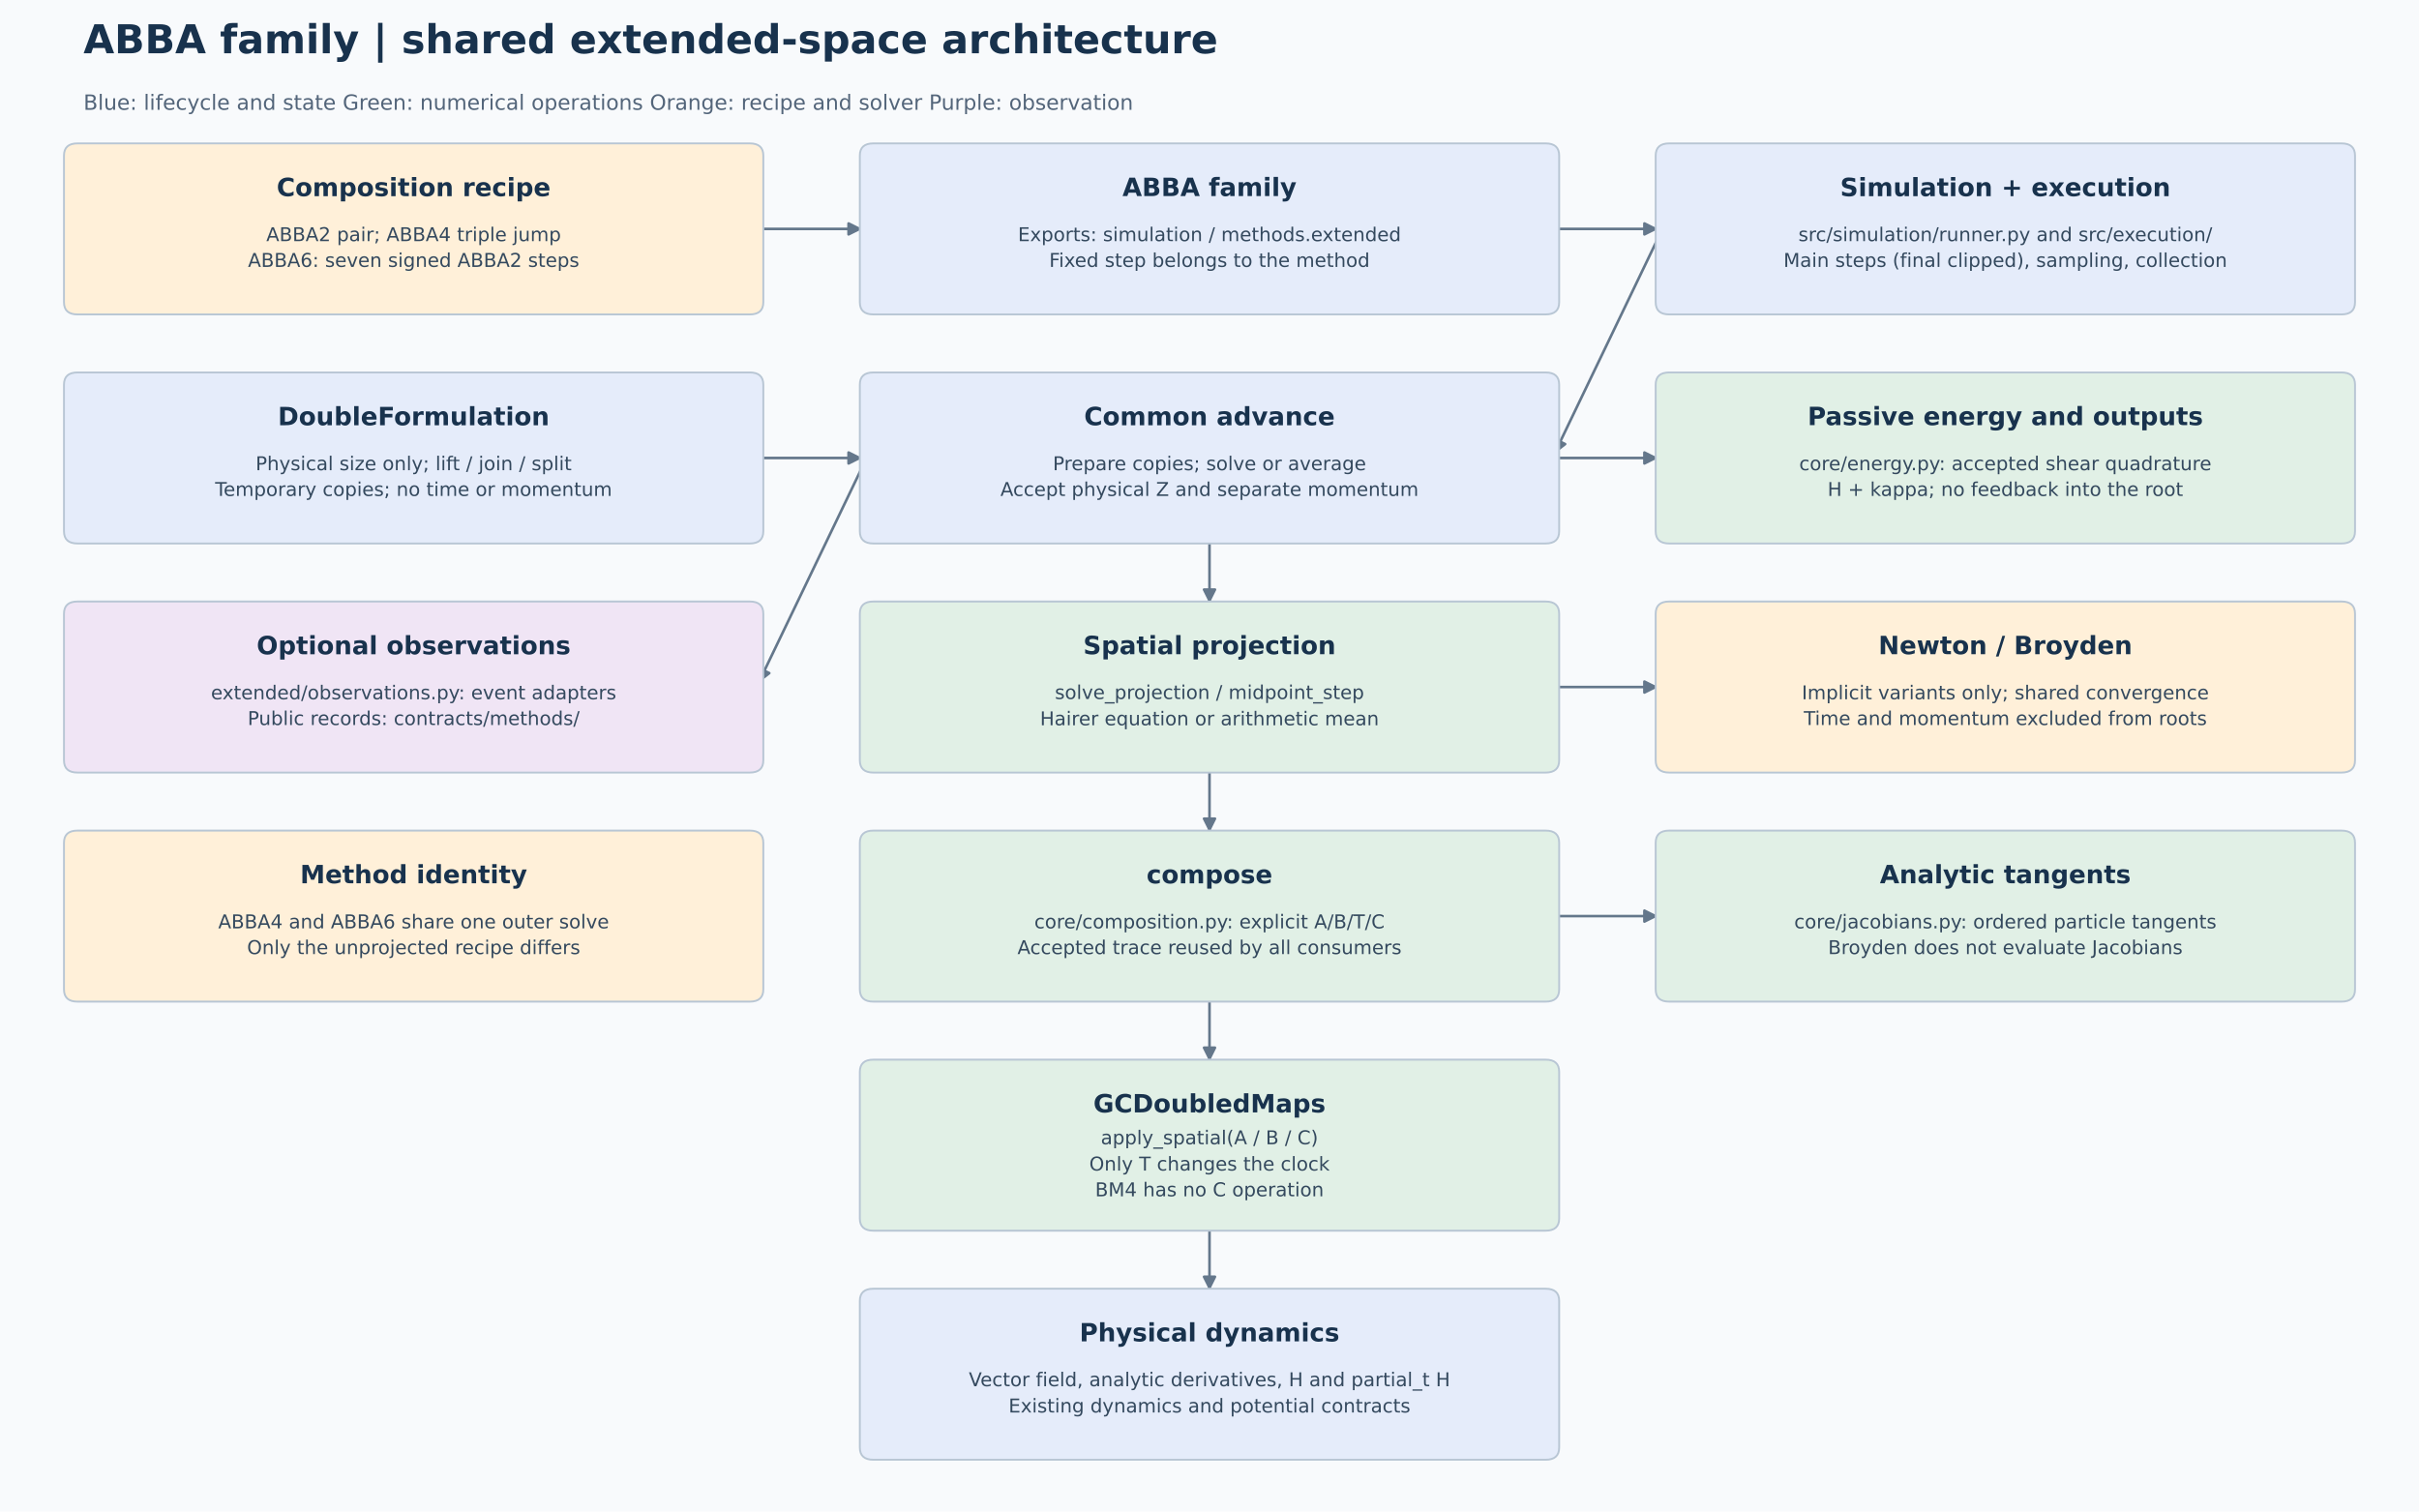
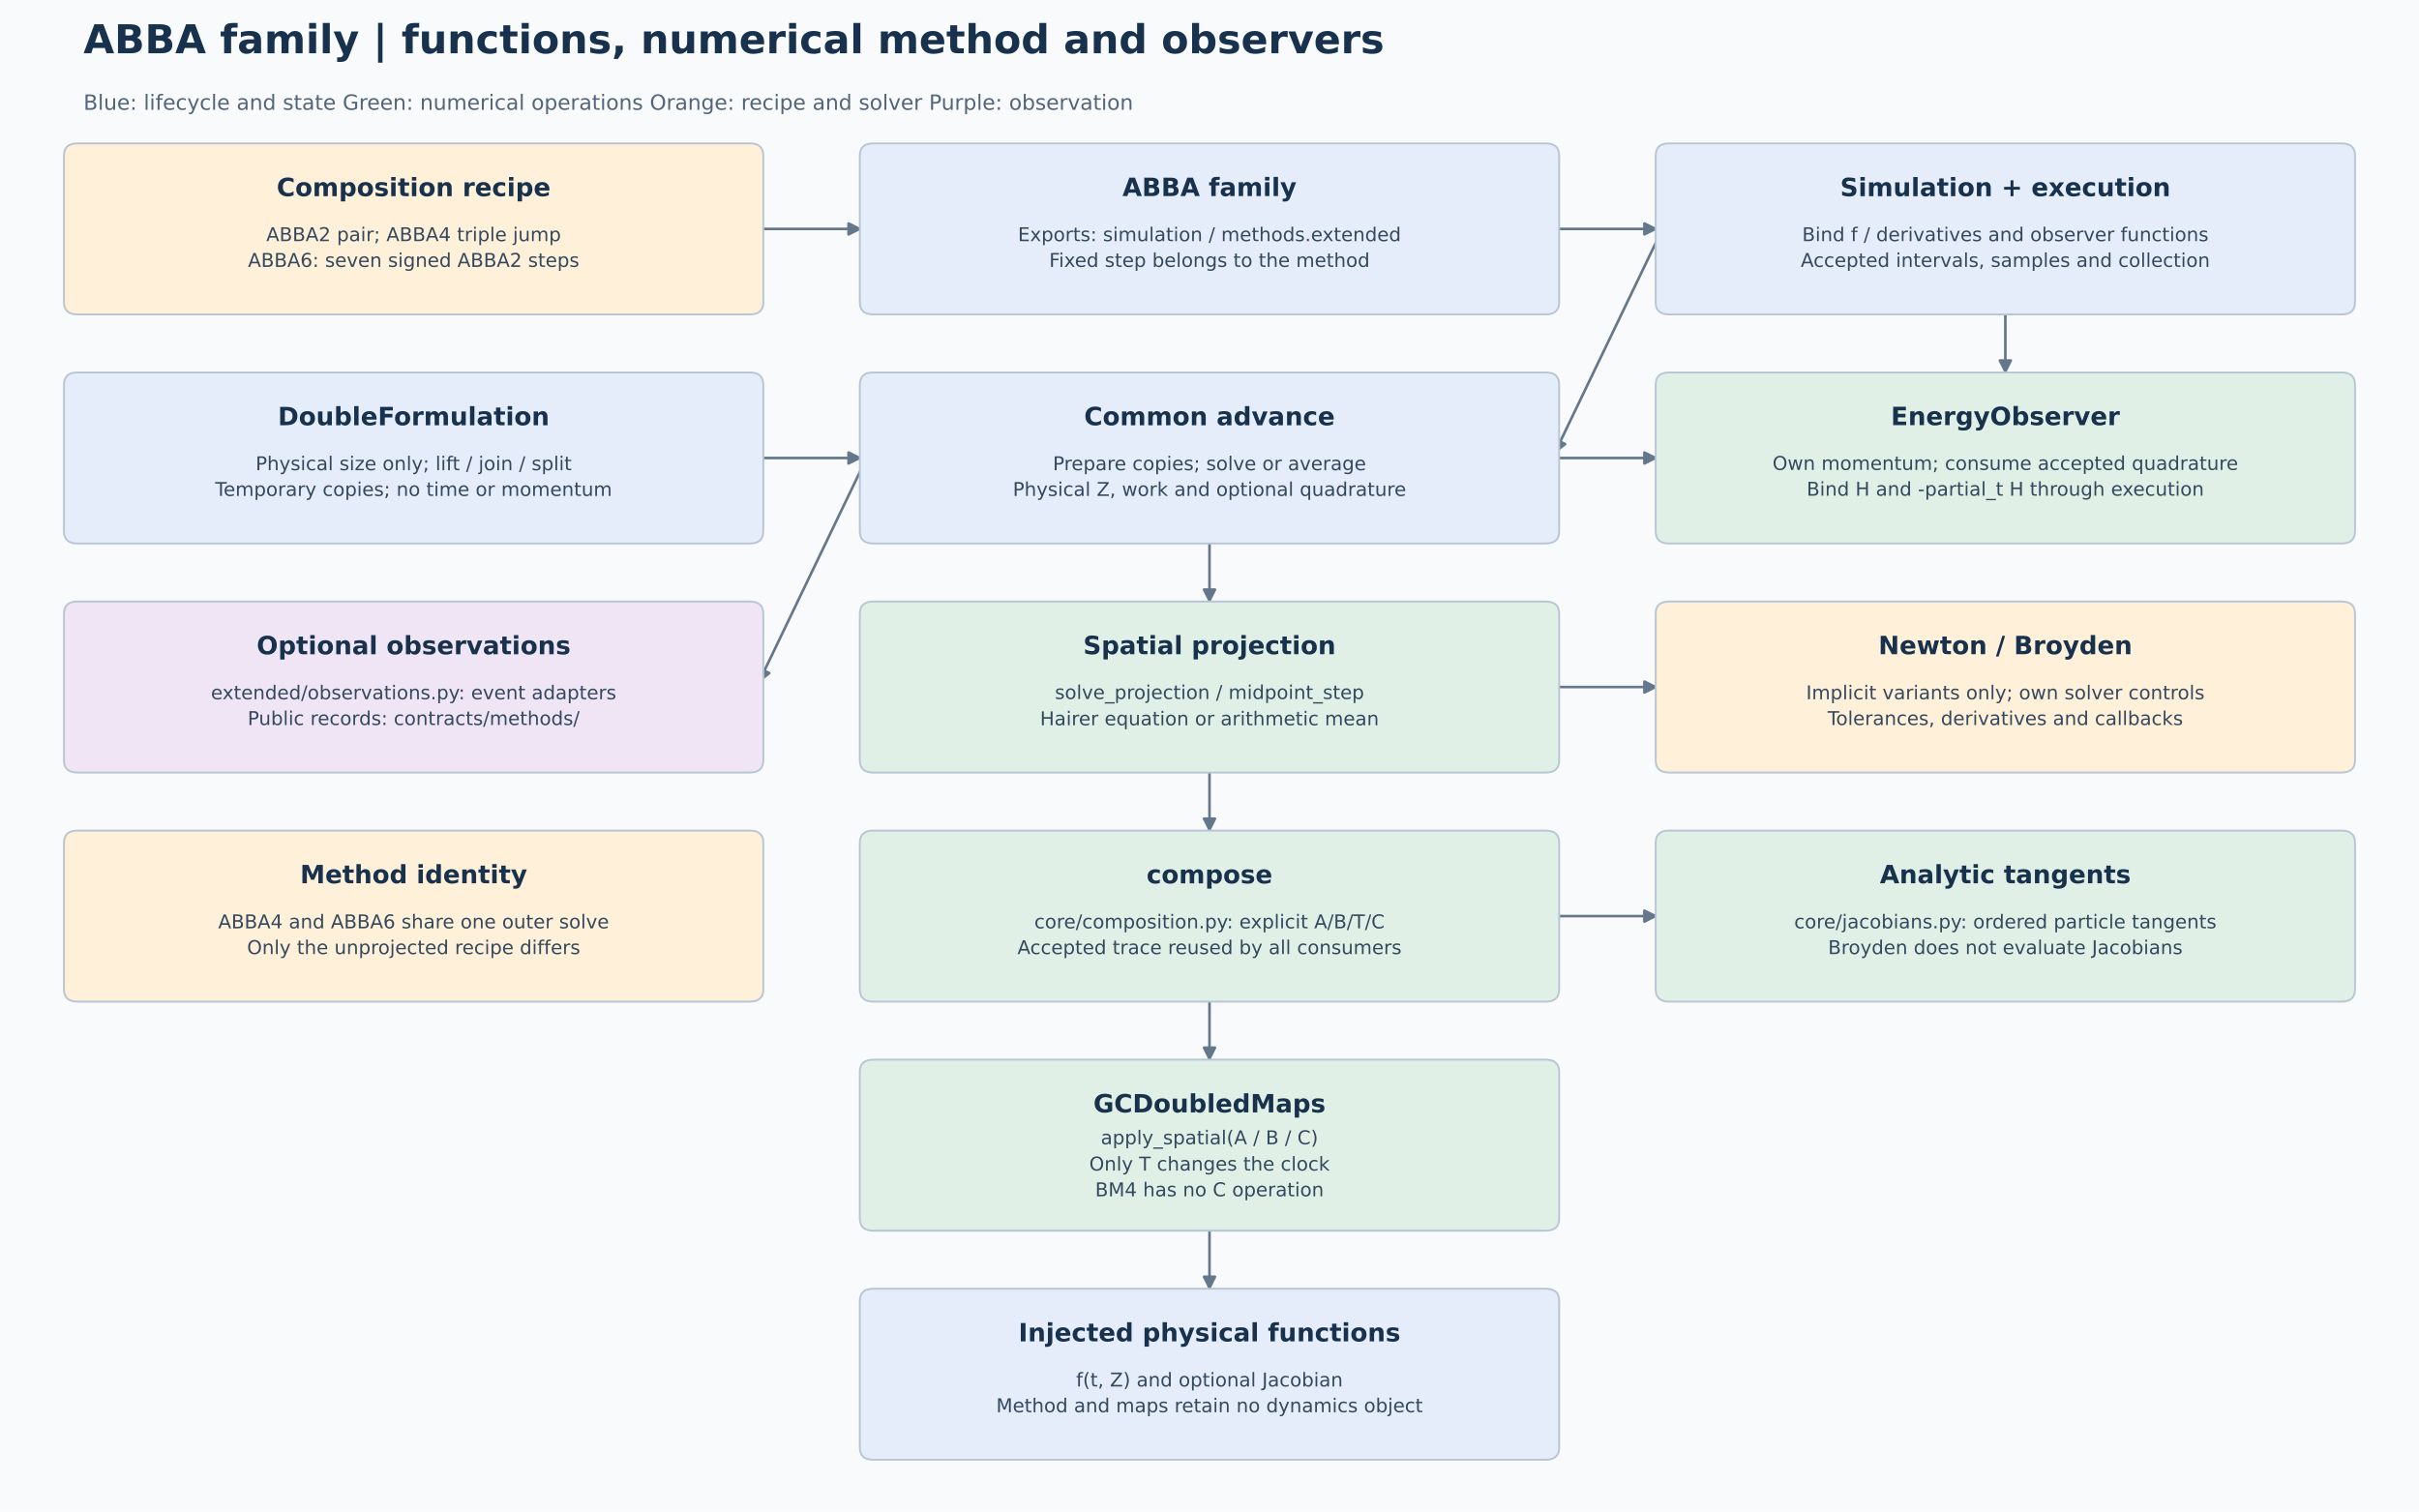
<svg xmlns="http://www.w3.org/2000/svg" width="1152pt" height="720pt" viewBox="0 0 1152 720" version="1.1">
  <defs>
    <style type="text/css">*{stroke-linejoin: round; stroke-linecap: butt}</style>
  </defs>
  <g id="figure_1">
    <g id="patch_1">
      <path d="M 0 720 L 1152 720 L 1152 0 L 0 0 z " style="fill: #f8fafc" />
    </g>
    <g id="axes_1">
      <g id="patch_2">
        <path d="M 362.288 109.039 Q 386.497 109.039 409.309 109.039 " clip-path="url(#pb098db616b)" style="fill: none; stroke: #64778b; stroke-width: 1.25; stroke-linecap: round" />
        <path d="M 404.109 106.439 L 409.309 109.039 L 404.109 111.639 z " clip-path="url(#pb098db616b)" style="fill: #64778b; stroke: #64778b; stroke-width: 1.25; stroke-linecap: round" />
      </g>
      <g id="patch_3">
        <path d="M 741.296 109.039 Q 765.505 109.039 788.317 109.039 " clip-path="url(#pb098db616b)" style="fill: none; stroke: #64778b; stroke-width: 1.25; stroke-linecap: round" />
        <path d="M 783.117 106.439 L 788.317 109.039 L 783.117 111.639 z " clip-path="url(#pb098db616b)" style="fill: #64778b; stroke: #64778b; stroke-width: 1.25; stroke-linecap: round" />
      </g>
      <g id="patch_4">
        <path d="M 790.847 110.841 Q 765.505 163.594 740.768 215.088 " clip-path="url(#pb098db616b)" style="fill: none; stroke: #64778b; stroke-width: 1.25; stroke-linecap: round" />
        <path d="M 745.363 211.527 L 740.768 215.088 L 740.676 209.275 z " clip-path="url(#pb098db616b)" style="fill: #64778b; stroke: #64778b; stroke-width: 1.25; stroke-linecap: round" />
      </g>
      <g id="patch_5">
        <path d="M 362.288 218.153 Q 386.497 218.153 409.309 218.153 " clip-path="url(#pb098db616b)" style="fill: none; stroke: #64778b; stroke-width: 1.25; stroke-linecap: round" />
        <path d="M 404.109 215.553 L 409.309 218.153 L 404.109 220.753 z " clip-path="url(#pb098db616b)" style="fill: #64778b; stroke: #64778b; stroke-width: 1.25; stroke-linecap: round" />
      </g>
      <g id="patch_6">
        <path d="M 576 257.976 Q 576 272.707 576 286.041 " clip-path="url(#pb098db616b)" style="fill: none; stroke: #64778b; stroke-width: 1.25; stroke-linecap: round" />
        <path d="M 578.6 280.841 L 576 286.041 L 573.4 280.841 z " clip-path="url(#pb098db616b)" style="fill: #64778b; stroke: #64778b; stroke-width: 1.25; stroke-linecap: round" />
      </g>
      <g id="patch_7">
+         <path d="M 955.008 148.863 Q 955.008 163.594 955.008 176.928 " clip-path="url(#pb098db616b)" style="fill: none; stroke: #64778b; stroke-width: 1.25; stroke-linecap: round" />
+         <path d="M 957.608 171.728 L 955.008 176.928 L 952.408 171.728 z " clip-path="url(#pb098db616b)" style="fill: #64778b; stroke: #64778b; stroke-width: 1.25; stroke-linecap: round" />
+       </g>
+       <g id="patch_8">
        <path d="M 741.296 218.153 Q 765.505 218.153 788.317 218.153 " clip-path="url(#pb098db616b)" style="fill: none; stroke: #64778b; stroke-width: 1.25; stroke-linecap: round" />
        <path d="M 783.117 215.553 L 788.317 218.153 L 783.117 220.753 z " clip-path="url(#pb098db616b)" style="fill: #64778b; stroke: #64778b; stroke-width: 1.25; stroke-linecap: round" />
      </g>
-       <g id="patch_8">
+       <g id="patch_9">
        <path d="M 411.839 219.954 Q 386.497 272.708 361.76 324.202 " clip-path="url(#pb098db616b)" style="fill: none; stroke: #64778b; stroke-width: 1.25; stroke-linecap: round" />
        <path d="M 366.355 320.64 L 361.76 324.202 L 361.668 318.389 z " clip-path="url(#pb098db616b)" style="fill: #64778b; stroke: #64778b; stroke-width: 1.25; stroke-linecap: round" />
      </g>
-       <g id="patch_9">
+       <g id="patch_10">
        <path d="M 576 367.089 Q 576 381.821 576 395.155 " clip-path="url(#pb098db616b)" style="fill: none; stroke: #64778b; stroke-width: 1.25; stroke-linecap: round" />
        <path d="M 578.6 389.955 L 576 395.155 L 573.4 389.955 z " clip-path="url(#pb098db616b)" style="fill: #64778b; stroke: #64778b; stroke-width: 1.25; stroke-linecap: round" />
      </g>
-       <g id="patch_10">
+       <g id="patch_11">
        <path d="M 741.296 327.266 Q 765.505 327.266 788.317 327.266 " clip-path="url(#pb098db616b)" style="fill: none; stroke: #64778b; stroke-width: 1.25; stroke-linecap: round" />
        <path d="M 783.117 324.666 L 788.317 327.266 L 783.117 329.866 z " clip-path="url(#pb098db616b)" style="fill: #64778b; stroke: #64778b; stroke-width: 1.25; stroke-linecap: round" />
      </g>
-       <g id="patch_11">
+       <g id="patch_12">
        <path d="M 741.296 436.379 Q 765.505 436.379 788.317 436.379 " clip-path="url(#pb098db616b)" style="fill: none; stroke: #64778b; stroke-width: 1.25; stroke-linecap: round" />
        <path d="M 783.117 433.779 L 788.317 436.379 L 783.117 438.979 z " clip-path="url(#pb098db616b)" style="fill: #64778b; stroke: #64778b; stroke-width: 1.25; stroke-linecap: round" />
      </g>
-       <g id="patch_12">
+       <g id="patch_13">
        <path d="M 576 476.203 Q 576 490.934 576 504.268 " clip-path="url(#pb098db616b)" style="fill: none; stroke: #64778b; stroke-width: 1.25; stroke-linecap: round" />
        <path d="M 578.6 499.068 L 576 504.268 L 573.4 499.068 z " clip-path="url(#pb098db616b)" style="fill: #64778b; stroke: #64778b; stroke-width: 1.25; stroke-linecap: round" />
      </g>
-       <g id="patch_13">
+       <g id="patch_14">
        <path d="M 576 585.316 Q 576 600.048 576 613.382 " clip-path="url(#pb098db616b)" style="fill: none; stroke: #64778b; stroke-width: 1.25; stroke-linecap: round" />
        <path d="M 578.6 608.182 L 576 613.382 L 573.4 608.182 z " clip-path="url(#pb098db616b)" style="fill: #64778b; stroke: #64778b; stroke-width: 1.25; stroke-linecap: round" />
      </g>
-       <g id="patch_14">
+       <g id="patch_15">
        <path d="M 36.922 149.775 L 357.062 149.775 Q 363.514 149.775 363.514 143.955 L 363.514 74.123 Q 363.514 68.304 357.062 68.304 L 36.922 68.304 Q 30.47 68.304 30.47 74.123 L 30.47 143.955 Q 30.47 149.775 36.922 149.775 z " clip-path="url(#pb098db616b)" style="fill: #fff0d9; stroke: #b8c6d4; stroke-width: 0.9; stroke-linejoin: miter" />
      </g>
-       <g id="patch_15">
+       <g id="patch_16">
        <path d="M 415.93 149.775 L 736.07 149.775 Q 742.522 149.775 742.522 143.955 L 742.522 74.123 Q 742.522 68.304 736.07 68.304 L 415.93 68.304 Q 409.478 68.304 409.478 74.123 L 409.478 143.955 Q 409.478 149.775 415.93 149.775 z " clip-path="url(#pb098db616b)" style="fill: #e5ecfa; stroke: #b8c6d4; stroke-width: 0.9; stroke-linejoin: miter" />
      </g>
-       <g id="patch_16">
+       <g id="patch_17">
        <path d="M 794.938 149.775 L 1115.078 149.775 Q 1121.53 149.775 1121.53 143.955 L 1121.53 74.123 Q 1121.53 68.304 1115.078 68.304 L 794.938 68.304 Q 788.486 68.304 788.486 74.123 L 788.486 143.955 Q 788.486 149.775 794.938 149.775 z " clip-path="url(#pb098db616b)" style="fill: #e5ecfa; stroke: #b8c6d4; stroke-width: 0.9; stroke-linejoin: miter" />
      </g>
-       <g id="patch_17">
+       <g id="patch_18">
        <path d="M 36.922 258.888 L 357.062 258.888 Q 363.514 258.888 363.514 253.069 L 363.514 183.236 Q 363.514 177.417 357.062 177.417 L 36.922 177.417 Q 30.47 177.417 30.47 183.236 L 30.47 253.069 Q 30.47 258.888 36.922 258.888 z " clip-path="url(#pb098db616b)" style="fill: #e5ecfa; stroke: #b8c6d4; stroke-width: 0.9; stroke-linejoin: miter" />
      </g>
-       <g id="patch_18">
+       <g id="patch_19">
        <path d="M 415.93 258.888 L 736.07 258.888 Q 742.522 258.888 742.522 253.069 L 742.522 183.236 Q 742.522 177.417 736.07 177.417 L 415.93 177.417 Q 409.478 177.417 409.478 183.236 L 409.478 253.069 Q 409.478 258.888 415.93 258.888 z " clip-path="url(#pb098db616b)" style="fill: #e5ecfa; stroke: #b8c6d4; stroke-width: 0.9; stroke-linejoin: miter" />
      </g>
-       <g id="patch_19">
+       <g id="patch_20">
        <path d="M 794.938 258.888 L 1115.078 258.888 Q 1121.53 258.888 1121.53 253.069 L 1121.53 183.236 Q 1121.53 177.417 1115.078 177.417 L 794.938 177.417 Q 788.486 177.417 788.486 183.236 L 788.486 253.069 Q 788.486 258.888 794.938 258.888 z " clip-path="url(#pb098db616b)" style="fill: #e1f0e6; stroke: #b8c6d4; stroke-width: 0.9; stroke-linejoin: miter" />
      </g>
-       <g id="patch_20">
+       <g id="patch_21">
        <path d="M 36.922 368.002 L 357.062 368.002 Q 363.514 368.002 363.514 362.182 L 363.514 292.35 Q 363.514 286.53 357.062 286.53 L 36.922 286.53 Q 30.47 286.53 30.47 292.35 L 30.47 362.182 Q 30.47 368.002 36.922 368.002 z " clip-path="url(#pb098db616b)" style="fill: #f0e5f5; stroke: #b8c6d4; stroke-width: 0.9; stroke-linejoin: miter" />
      </g>
-       <g id="patch_21">
+       <g id="patch_22">
        <path d="M 415.93 368.002 L 736.07 368.002 Q 742.522 368.002 742.522 362.182 L 742.522 292.35 Q 742.522 286.53 736.07 286.53 L 415.93 286.53 Q 409.478 286.53 409.478 292.35 L 409.478 362.182 Q 409.478 368.002 415.93 368.002 z " clip-path="url(#pb098db616b)" style="fill: #e1f0e6; stroke: #b8c6d4; stroke-width: 0.9; stroke-linejoin: miter" />
      </g>
-       <g id="patch_22">
+       <g id="patch_23">
        <path d="M 794.938 368.002 L 1115.078 368.002 Q 1121.53 368.002 1121.53 362.182 L 1121.53 292.35 Q 1121.53 286.53 1115.078 286.53 L 794.938 286.53 Q 788.486 286.53 788.486 292.35 L 788.486 362.182 Q 788.486 368.002 794.938 368.002 z " clip-path="url(#pb098db616b)" style="fill: #fff0d9; stroke: #b8c6d4; stroke-width: 0.9; stroke-linejoin: miter" />
      </g>
-       <g id="patch_23">
+       <g id="patch_24">
        <path d="M 36.922 477.115 L 357.062 477.115 Q 363.514 477.115 363.514 471.296 L 363.514 401.463 Q 363.514 395.644 357.062 395.644 L 36.922 395.644 Q 30.47 395.644 30.47 401.463 L 30.47 471.296 Q 30.47 477.115 36.922 477.115 z " clip-path="url(#pb098db616b)" style="fill: #fff0d9; stroke: #b8c6d4; stroke-width: 0.9; stroke-linejoin: miter" />
      </g>
-       <g id="patch_24">
+       <g id="patch_25">
        <path d="M 415.93 477.115 L 736.07 477.115 Q 742.522 477.115 742.522 471.296 L 742.522 401.463 Q 742.522 395.644 736.07 395.644 L 415.93 395.644 Q 409.478 395.644 409.478 401.463 L 409.478 471.296 Q 409.478 477.115 415.93 477.115 z " clip-path="url(#pb098db616b)" style="fill: #e1f0e6; stroke: #b8c6d4; stroke-width: 0.9; stroke-linejoin: miter" />
      </g>
-       <g id="patch_25">
+       <g id="patch_26">
        <path d="M 794.938 477.115 L 1115.078 477.115 Q 1121.53 477.115 1121.53 471.296 L 1121.53 401.463 Q 1121.53 395.644 1115.078 395.644 L 794.938 395.644 Q 788.486 395.644 788.486 401.463 L 788.486 471.296 Q 788.486 477.115 794.938 477.115 z " clip-path="url(#pb098db616b)" style="fill: #e1f0e6; stroke: #b8c6d4; stroke-width: 0.9; stroke-linejoin: miter" />
      </g>
-       <g id="patch_26">
+       <g id="patch_27">
        <path d="M 415.93 586.228 L 736.07 586.228 Q 742.522 586.228 742.522 580.409 L 742.522 510.576 Q 742.522 504.757 736.07 504.757 L 415.93 504.757 Q 409.478 504.757 409.478 510.576 L 409.478 580.409 Q 409.478 586.228 415.93 586.228 z " clip-path="url(#pb098db616b)" style="fill: #e1f0e6; stroke: #b8c6d4; stroke-width: 0.9; stroke-linejoin: miter" />
      </g>
-       <g id="patch_27">
+       <g id="patch_28">
        <path d="M 415.93 695.342 L 736.07 695.342 Q 742.522 695.342 742.522 689.522 L 742.522 619.69 Q 742.522 613.871 736.07 613.871 L 415.93 613.871 Q 409.478 613.871 409.478 619.69 L 409.478 689.522 Q 409.478 695.342 415.93 695.342 z " clip-path="url(#pb098db616b)" style="fill: #e5ecfa; stroke: #b8c6d4; stroke-width: 0.9; stroke-linejoin: miter" />
      </g>
      <g id="text_1">
-         <text style="font-weight: 700; font-size: 19px; font-family: 'DejaVu Sans', 'Bitstream Vera Sans', 'Computer Modern Sans Serif', 'Lucida Grande', 'Verdana', 'Geneva', 'Lucid', 'Arial', 'Helvetica', 'Avant Garde', sans-serif; text-anchor: start; fill: #18324d" x="39.744" y="25.386" transform="rotate(-0 39.744 25.38557)">ABBA family | shared extended-space architecture</text>
+         <text style="font-weight: 700; font-size: 19px; font-family: 'DejaVu Sans', 'Bitstream Vera Sans', 'Computer Modern Sans Serif', 'Lucida Grande', 'Verdana', 'Geneva', 'Lucid', 'Arial', 'Helvetica', 'Avant Garde', sans-serif; text-anchor: start; fill: #18324d" x="39.744" y="25.386" transform="rotate(-0 39.744 25.38557)">ABBA family | functions, numerical method and observers</text>
      </g>
      <g id="text_2">
        <text style="font-size: 10px; font-family: 'DejaVu Sans', 'Bitstream Vera Sans', 'Computer Modern Sans Serif', 'Lucida Grande', 'Verdana', 'Geneva', 'Lucid', 'Arial', 'Helvetica', 'Avant Garde', sans-serif; text-anchor: start; fill: #53657a" x="39.744" y="52.3" transform="rotate(-0 39.744 52.30021)">Blue: lifecycle and state    Green: numerical operations    Orange: recipe and solver    Purple: observation</text>
      </g>
      <g id="text_3">
        <text style="font-weight: 700; font-size: 12px; font-family: 'DejaVu Sans', 'Bitstream Vera Sans', 'Computer Modern Sans Serif', 'Lucida Grande', 'Verdana', 'Geneva', 'Lucid', 'Arial', 'Helvetica', 'Avant Garde', sans-serif; text-anchor: middle; fill: #18324d" x="196.992" y="93.437" transform="rotate(-0 196.992 93.43744)">Composition recipe</text>
      </g>
      <g id="text_4">
        <text style="font-size: 9.1px; font-family: 'DejaVu Sans', 'Bitstream Vera Sans', 'Computer Modern Sans Serif', 'Lucida Grande', 'Verdana', 'Geneva', 'Lucid', 'Arial', 'Helvetica', 'Avant Garde', sans-serif; fill: #34495e" transform="translate(126.7983 114.8745)">ABBA2 pair; ABBA4 triple jump</text>
        <text style="font-size: 9.1px; font-family: 'DejaVu Sans', 'Bitstream Vera Sans', 'Computer Modern Sans Serif', 'Lucida Grande', 'Verdana', 'Geneva', 'Lucid', 'Arial', 'Helvetica', 'Avant Garde', sans-serif; fill: #34495e" transform="translate(118.095 127.1389)">ABBA6: seven signed ABBA2 steps</text>
      </g>
      <g id="text_5">
        <text style="font-weight: 700; font-size: 12px; font-family: 'DejaVu Sans', 'Bitstream Vera Sans', 'Computer Modern Sans Serif', 'Lucida Grande', 'Verdana', 'Geneva', 'Lucid', 'Arial', 'Helvetica', 'Avant Garde', sans-serif; text-anchor: middle; fill: #18324d" x="576" y="93.391" transform="rotate(-0 576 93.39056)">ABBA family</text>
      </g>
      <g id="text_6">
        <text style="font-size: 9.1px; font-family: 'DejaVu Sans', 'Bitstream Vera Sans', 'Computer Modern Sans Serif', 'Lucida Grande', 'Verdana', 'Geneva', 'Lucid', 'Arial', 'Helvetica', 'Avant Garde', sans-serif; fill: #34495e" transform="translate(484.7689 114.8745)">Exports: simulation / methods.extended</text>
        <text style="font-size: 9.1px; font-family: 'DejaVu Sans', 'Bitstream Vera Sans', 'Computer Modern Sans Serif', 'Lucida Grande', 'Verdana', 'Geneva', 'Lucid', 'Arial', 'Helvetica', 'Avant Garde', sans-serif; fill: #34495e" transform="translate(499.6524 127.1389)">Fixed step belongs to the method</text>
      </g>
      <g id="text_7">
        <text style="font-weight: 700; font-size: 12px; font-family: 'DejaVu Sans', 'Bitstream Vera Sans', 'Computer Modern Sans Serif', 'Lucida Grande', 'Verdana', 'Geneva', 'Lucid', 'Arial', 'Helvetica', 'Avant Garde', sans-serif; text-anchor: middle; fill: #18324d" x="955.008" y="93.437" transform="rotate(-0 955.008 93.43744)">Simulation + execution</text>
      </g>
      <g id="text_8">
-         <text style="font-size: 9.1px; font-family: 'DejaVu Sans', 'Bitstream Vera Sans', 'Computer Modern Sans Serif', 'Lucida Grande', 'Verdana', 'Geneva', 'Lucid', 'Arial', 'Helvetica', 'Avant Garde', sans-serif; fill: #34495e" transform="translate(856.4514 114.8745)">src/simulation/runner.py and src/execution/</text>
-         <text style="font-size: 9.1px; font-family: 'DejaVu Sans', 'Bitstream Vera Sans', 'Computer Modern Sans Serif', 'Lucida Grande', 'Verdana', 'Geneva', 'Lucid', 'Arial', 'Helvetica', 'Avant Garde', sans-serif; fill: #34495e" transform="translate(849.3542 127.1389)">Main steps (final clipped), sampling, collection</text>
+         <text style="font-size: 9.1px; font-family: 'DejaVu Sans', 'Bitstream Vera Sans', 'Computer Modern Sans Serif', 'Lucida Grande', 'Verdana', 'Geneva', 'Lucid', 'Arial', 'Helvetica', 'Avant Garde', sans-serif; fill: #34495e" transform="translate(858.2316 114.8745)">Bind f / derivatives and observer functions</text>
+         <text style="font-size: 9.1px; font-family: 'DejaVu Sans', 'Bitstream Vera Sans', 'Computer Modern Sans Serif', 'Lucida Grande', 'Verdana', 'Geneva', 'Lucid', 'Arial', 'Helvetica', 'Avant Garde', sans-serif; fill: #34495e" transform="translate(857.5598 127.1389)">Accepted intervals, samples and collection</text>
      </g>
      <g id="text_9">
        <text style="font-weight: 700; font-size: 12px; font-family: 'DejaVu Sans', 'Bitstream Vera Sans', 'Computer Modern Sans Serif', 'Lucida Grande', 'Verdana', 'Geneva', 'Lucid', 'Arial', 'Helvetica', 'Avant Garde', sans-serif; text-anchor: middle; fill: #18324d" x="196.992" y="202.551" transform="rotate(-0 196.992 202.5508)">DoubleFormulation</text>
      </g>
      <g id="text_10">
        <text style="font-size: 9.1px; font-family: 'DejaVu Sans', 'Bitstream Vera Sans', 'Computer Modern Sans Serif', 'Lucida Grande', 'Verdana', 'Geneva', 'Lucid', 'Arial', 'Helvetica', 'Avant Garde', sans-serif; fill: #34495e" transform="translate(121.7158 223.9879)">Physical size only; lift / join / split</text>
        <text style="font-size: 9.1px; font-family: 'DejaVu Sans', 'Bitstream Vera Sans', 'Computer Modern Sans Serif', 'Lucida Grande', 'Verdana', 'Geneva', 'Lucid', 'Arial', 'Helvetica', 'Avant Garde', sans-serif; fill: #34495e" transform="translate(102.4565 236.2523)">Temporary copies; no time or momentum</text>
      </g>
      <g id="text_11">
        <text style="font-weight: 700; font-size: 12px; font-family: 'DejaVu Sans', 'Bitstream Vera Sans', 'Computer Modern Sans Serif', 'Lucida Grande', 'Verdana', 'Geneva', 'Lucid', 'Arial', 'Helvetica', 'Avant Garde', sans-serif; text-anchor: middle; fill: #18324d" x="576" y="202.551" transform="rotate(-0 576 202.5508)">Common advance</text>
      </g>
      <g id="text_12">
        <text style="font-size: 9.1px; font-family: 'DejaVu Sans', 'Bitstream Vera Sans', 'Computer Modern Sans Serif', 'Lucida Grande', 'Verdana', 'Geneva', 'Lucid', 'Arial', 'Helvetica', 'Avant Garde', sans-serif; fill: #34495e" transform="translate(501.4049 223.9879)">Prepare copies; solve or average</text>
-         <text style="font-size: 9.1px; font-family: 'DejaVu Sans', 'Bitstream Vera Sans', 'Computer Modern Sans Serif', 'Lucida Grande', 'Verdana', 'Geneva', 'Lucid', 'Arial', 'Helvetica', 'Avant Garde', sans-serif; fill: #34495e" transform="translate(476.4112 236.2523)">Accept physical Z and separate momentum</text>
+         <text style="font-size: 9.1px; font-family: 'DejaVu Sans', 'Bitstream Vera Sans', 'Computer Modern Sans Serif', 'Lucida Grande', 'Verdana', 'Geneva', 'Lucid', 'Arial', 'Helvetica', 'Avant Garde', sans-serif; fill: #34495e" transform="translate(482.3446 236.2523)">Physical Z, work and optional quadrature</text>
      </g>
      <g id="text_13">
-         <text style="font-weight: 700; font-size: 12px; font-family: 'DejaVu Sans', 'Bitstream Vera Sans', 'Computer Modern Sans Serif', 'Lucida Grande', 'Verdana', 'Geneva', 'Lucid', 'Arial', 'Helvetica', 'Avant Garde', sans-serif; text-anchor: middle; fill: #18324d" x="955.008" y="202.504" transform="rotate(-0 955.008 202.504)">Passive energy and outputs</text>
+         <text style="font-weight: 700; font-size: 12px; font-family: 'DejaVu Sans', 'Bitstream Vera Sans', 'Computer Modern Sans Serif', 'Lucida Grande', 'Verdana', 'Geneva', 'Lucid', 'Arial', 'Helvetica', 'Avant Garde', sans-serif; text-anchor: middle; fill: #18324d" x="955.008" y="202.504" transform="rotate(-0 955.008 202.504)">EnergyObserver</text>
      </g>
      <g id="text_14">
-         <text style="font-size: 9.1px; font-family: 'DejaVu Sans', 'Bitstream Vera Sans', 'Computer Modern Sans Serif', 'Lucida Grande', 'Verdana', 'Geneva', 'Lucid', 'Arial', 'Helvetica', 'Avant Garde', sans-serif; fill: #34495e" transform="translate(856.8389 223.9879)">core/energy.py: accepted shear quadrature</text>
-         <text style="font-size: 9.1px; font-family: 'DejaVu Sans', 'Bitstream Vera Sans', 'Computer Modern Sans Serif', 'Lucida Grande', 'Verdana', 'Geneva', 'Lucid', 'Arial', 'Helvetica', 'Avant Garde', sans-serif; fill: #34495e" transform="translate(870.3368 236.2523)">H + kappa; no feedback into the root</text>
+         <text style="font-size: 9.1px; font-family: 'DejaVu Sans', 'Bitstream Vera Sans', 'Computer Modern Sans Serif', 'Lucida Grande', 'Verdana', 'Geneva', 'Lucid', 'Arial', 'Helvetica', 'Avant Garde', sans-serif; fill: #34495e" transform="translate(844.1245 223.8614)">Own momentum; consume accepted quadrature</text>
+         <text style="font-size: 9.1px; font-family: 'DejaVu Sans', 'Bitstream Vera Sans', 'Computer Modern Sans Serif', 'Lucida Grande', 'Verdana', 'Geneva', 'Lucid', 'Arial', 'Helvetica', 'Avant Garde', sans-serif; fill: #34495e" transform="translate(860.3758 236.1257)">Bind H and -partial_t H through execution</text>
      </g>
      <g id="text_15">
        <text style="font-weight: 700; font-size: 12px; font-family: 'DejaVu Sans', 'Bitstream Vera Sans', 'Computer Modern Sans Serif', 'Lucida Grande', 'Verdana', 'Geneva', 'Lucid', 'Arial', 'Helvetica', 'Avant Garde', sans-serif; text-anchor: middle; fill: #18324d" x="196.992" y="311.664" transform="rotate(-0 196.992 311.6642)">Optional observations</text>
      </g>
      <g id="text_16">
        <text style="font-size: 9.1px; font-family: 'DejaVu Sans', 'Bitstream Vera Sans', 'Computer Modern Sans Serif', 'Lucida Grande', 'Verdana', 'Geneva', 'Lucid', 'Arial', 'Helvetica', 'Avant Garde', sans-serif; fill: #34495e" transform="translate(100.4623 333.1013)">extended/observations.py: event adapters</text>
        <text style="font-size: 9.1px; font-family: 'DejaVu Sans', 'Bitstream Vera Sans', 'Computer Modern Sans Serif', 'Lucida Grande', 'Verdana', 'Geneva', 'Lucid', 'Arial', 'Helvetica', 'Avant Garde', sans-serif; fill: #34495e" transform="translate(117.923 345.3657)">Public records: contracts/methods/</text>
      </g>
      <g id="text_17">
        <text style="font-weight: 700; font-size: 12px; font-family: 'DejaVu Sans', 'Bitstream Vera Sans', 'Computer Modern Sans Serif', 'Lucida Grande', 'Verdana', 'Geneva', 'Lucid', 'Arial', 'Helvetica', 'Avant Garde', sans-serif; text-anchor: middle; fill: #18324d" x="576" y="311.617" transform="rotate(-0 576 311.6174)">Spatial projection</text>
      </g>
      <g id="text_18">
        <text style="font-size: 9.1px; font-family: 'DejaVu Sans', 'Bitstream Vera Sans', 'Computer Modern Sans Serif', 'Lucida Grande', 'Verdana', 'Geneva', 'Lucid', 'Arial', 'Helvetica', 'Avant Garde', sans-serif; fill: #34495e" transform="translate(502.3618 332.9748)">solve_projection / midpoint_step</text>
        <text style="font-size: 9.1px; font-family: 'DejaVu Sans', 'Bitstream Vera Sans', 'Computer Modern Sans Serif', 'Lucida Grande', 'Verdana', 'Geneva', 'Lucid', 'Arial', 'Helvetica', 'Avant Garde', sans-serif; fill: #34495e" transform="translate(495.2986 345.4922)">Hairer equation or arithmetic mean</text>
      </g>
      <g id="text_19">
        <text style="font-weight: 700; font-size: 12px; font-family: 'DejaVu Sans', 'Bitstream Vera Sans', 'Computer Modern Sans Serif', 'Lucida Grande', 'Verdana', 'Geneva', 'Lucid', 'Arial', 'Helvetica', 'Avant Garde', sans-serif; text-anchor: middle; fill: #18324d" x="955.008" y="311.617" transform="rotate(-0 955.008 311.6174)">Newton / Broyden</text>
      </g>
      <g id="text_20">
-         <text style="font-size: 9.1px; font-family: 'DejaVu Sans', 'Bitstream Vera Sans', 'Computer Modern Sans Serif', 'Lucida Grande', 'Verdana', 'Geneva', 'Lucid', 'Arial', 'Helvetica', 'Avant Garde', sans-serif; fill: #34495e" transform="translate(858.0596 333.1013)">Implicit variants only; shared convergence</text>
-         <text style="font-size: 9.1px; font-family: 'DejaVu Sans', 'Bitstream Vera Sans', 'Computer Modern Sans Serif', 'Lucida Grande', 'Verdana', 'Geneva', 'Lucid', 'Arial', 'Helvetica', 'Avant Garde', sans-serif; fill: #34495e" transform="translate(859.0186 345.3657)">Time and momentum excluded from roots</text>
+         <text style="font-size: 9.1px; font-family: 'DejaVu Sans', 'Bitstream Vera Sans', 'Computer Modern Sans Serif', 'Lucida Grande', 'Verdana', 'Geneva', 'Lucid', 'Arial', 'Helvetica', 'Avant Garde', sans-serif; fill: #34495e" transform="translate(860.1284 333.1013)">Implicit variants only; own solver controls</text>
+         <text style="font-size: 9.1px; font-family: 'DejaVu Sans', 'Bitstream Vera Sans', 'Computer Modern Sans Serif', 'Lucida Grande', 'Verdana', 'Geneva', 'Lucid', 'Arial', 'Helvetica', 'Avant Garde', sans-serif; fill: #34495e" transform="translate(870.3794 345.3657)">Tolerances, derivatives and callbacks</text>
      </g>
      <g id="text_21">
        <text style="font-weight: 700; font-size: 12px; font-family: 'DejaVu Sans', 'Bitstream Vera Sans', 'Computer Modern Sans Serif', 'Lucida Grande', 'Verdana', 'Geneva', 'Lucid', 'Arial', 'Helvetica', 'Avant Garde', sans-serif; text-anchor: middle; fill: #18324d" x="196.992" y="420.731" transform="rotate(-0 196.992 420.7308)">Method identity</text>
      </g>
      <g id="text_22">
        <text style="font-size: 9.1px; font-family: 'DejaVu Sans', 'Bitstream Vera Sans', 'Computer Modern Sans Serif', 'Lucida Grande', 'Verdana', 'Geneva', 'Lucid', 'Arial', 'Helvetica', 'Avant Garde', sans-serif; fill: #34495e" transform="translate(103.9189 442.2147)">ABBA4 and ABBA6 share one outer solve</text>
        <text style="font-size: 9.1px; font-family: 'DejaVu Sans', 'Bitstream Vera Sans', 'Computer Modern Sans Serif', 'Lucida Grande', 'Verdana', 'Geneva', 'Lucid', 'Arial', 'Helvetica', 'Avant Garde', sans-serif; fill: #34495e" transform="translate(117.6549 454.4791)">Only the unprojected recipe differs</text>
      </g>
      <g id="text_23">
        <text style="font-weight: 700; font-size: 12px; font-family: 'DejaVu Sans', 'Bitstream Vera Sans', 'Computer Modern Sans Serif', 'Lucida Grande', 'Verdana', 'Geneva', 'Lucid', 'Arial', 'Helvetica', 'Avant Garde', sans-serif; text-anchor: middle; fill: #18324d" x="576" y="420.778" transform="rotate(-0 576 420.7776)">compose</text>
      </g>
      <g id="text_24">
        <text style="font-size: 9.1px; font-family: 'DejaVu Sans', 'Bitstream Vera Sans', 'Computer Modern Sans Serif', 'Lucida Grande', 'Verdana', 'Geneva', 'Lucid', 'Arial', 'Helvetica', 'Avant Garde', sans-serif; fill: #34495e" transform="translate(492.5829 442.2147)">core/composition.py: explicit A/B/T/C</text>
        <text style="font-size: 9.1px; font-family: 'DejaVu Sans', 'Bitstream Vera Sans', 'Computer Modern Sans Serif', 'Lucida Grande', 'Verdana', 'Geneva', 'Lucid', 'Arial', 'Helvetica', 'Avant Garde', sans-serif; fill: #34495e" transform="translate(484.5258 454.4791)">Accepted trace reused by all consumers</text>
      </g>
      <g id="text_25">
        <text style="font-weight: 700; font-size: 12px; font-family: 'DejaVu Sans', 'Bitstream Vera Sans', 'Computer Modern Sans Serif', 'Lucida Grande', 'Verdana', 'Geneva', 'Lucid', 'Arial', 'Helvetica', 'Avant Garde', sans-serif; text-anchor: middle; fill: #18324d" x="955.008" y="420.731" transform="rotate(-0 955.008 420.7308)">Analytic tangents</text>
      </g>
      <g id="text_26">
        <text style="font-size: 9.1px; font-family: 'DejaVu Sans', 'Bitstream Vera Sans', 'Computer Modern Sans Serif', 'Lucida Grande', 'Verdana', 'Geneva', 'Lucid', 'Arial', 'Helvetica', 'Avant Garde', sans-serif; fill: #34495e" transform="translate(854.4587 442.2147)">core/jacobians.py: ordered particle tangents</text>
        <text style="font-size: 9.1px; font-family: 'DejaVu Sans', 'Bitstream Vera Sans', 'Computer Modern Sans Serif', 'Lucida Grande', 'Verdana', 'Geneva', 'Lucid', 'Arial', 'Helvetica', 'Avant Garde', sans-serif; fill: #34495e" transform="translate(870.5799 454.4791)">Broyden does not evaluate Jacobians</text>
      </g>
      <g id="text_27">
        <text style="font-weight: 700; font-size: 12px; font-family: 'DejaVu Sans', 'Bitstream Vera Sans', 'Computer Modern Sans Serif', 'Lucida Grande', 'Verdana', 'Geneva', 'Lucid', 'Arial', 'Helvetica', 'Avant Garde', sans-serif; text-anchor: middle; fill: #18324d" x="576" y="529.891" transform="rotate(-0 576 529.891)">GCDoubledMaps</text>
      </g>
      <g id="text_28">
        <text style="font-size: 9.1px; font-family: 'DejaVu Sans', 'Bitstream Vera Sans', 'Computer Modern Sans Serif', 'Lucida Grande', 'Verdana', 'Geneva', 'Lucid', 'Arial', 'Helvetica', 'Avant Garde', sans-serif; fill: #34495e" transform="translate(524.2437 545.0694)">apply_spatial(A / B / C)</text>
        <text style="font-size: 9.1px; font-family: 'DejaVu Sans', 'Bitstream Vera Sans', 'Computer Modern Sans Serif', 'Lucida Grande', 'Verdana', 'Geneva', 'Lucid', 'Arial', 'Helvetica', 'Avant Garde', sans-serif; fill: #34495e" transform="translate(518.7454 557.5869)">Only T changes the clock</text>
        <text style="font-size: 9.1px; font-family: 'DejaVu Sans', 'Bitstream Vera Sans', 'Computer Modern Sans Serif', 'Lucida Grande', 'Verdana', 'Geneva', 'Lucid', 'Arial', 'Helvetica', 'Avant Garde', sans-serif; fill: #34495e" transform="translate(521.5401 569.8512)">BM4 has no C operation</text>
      </g>
      <g id="text_29">
-         <text style="font-weight: 700; font-size: 12px; font-family: 'DejaVu Sans', 'Bitstream Vera Sans', 'Computer Modern Sans Serif', 'Lucida Grande', 'Verdana', 'Geneva', 'Lucid', 'Arial', 'Helvetica', 'Avant Garde', sans-serif; text-anchor: middle; fill: #18324d" x="576" y="638.958" transform="rotate(-0 576 638.9576)">Physical dynamics</text>
+         <text style="font-weight: 700; font-size: 12px; font-family: 'DejaVu Sans', 'Bitstream Vera Sans', 'Computer Modern Sans Serif', 'Lucida Grande', 'Verdana', 'Geneva', 'Lucid', 'Arial', 'Helvetica', 'Avant Garde', sans-serif; text-anchor: middle; fill: #18324d" x="576" y="638.958" transform="rotate(-0 576 638.9576)">Injected physical functions</text>
      </g>
      <g id="text_30">
-         <text style="font-size: 9.1px; font-family: 'DejaVu Sans', 'Bitstream Vera Sans', 'Computer Modern Sans Serif', 'Lucida Grande', 'Verdana', 'Geneva', 'Lucid', 'Arial', 'Helvetica', 'Avant Garde', sans-serif; fill: #34495e" transform="translate(461.3763 660.315)">Vector field, analytic derivatives, H and partial_t H</text>
-         <text style="font-size: 9.1px; font-family: 'DejaVu Sans', 'Bitstream Vera Sans', 'Computer Modern Sans Serif', 'Lucida Grande', 'Verdana', 'Geneva', 'Lucid', 'Arial', 'Helvetica', 'Avant Garde', sans-serif; fill: #34495e" transform="translate(480.3043 672.8324)">Existing dynamics and potential contracts</text>
+         <text style="font-size: 9.1px; font-family: 'DejaVu Sans', 'Bitstream Vera Sans', 'Computer Modern Sans Serif', 'Lucida Grande', 'Verdana', 'Geneva', 'Lucid', 'Arial', 'Helvetica', 'Avant Garde', sans-serif; fill: #34495e" transform="translate(512.4756 660.4415)">f(t, Z) and optional Jacobian</text>
+         <text style="font-size: 9.1px; font-family: 'DejaVu Sans', 'Bitstream Vera Sans', 'Computer Modern Sans Serif', 'Lucida Grande', 'Verdana', 'Geneva', 'Lucid', 'Arial', 'Helvetica', 'Avant Garde', sans-serif; fill: #34495e" transform="translate(474.4205 672.7059)">Method and maps retain no dynamics object</text>
      </g>
    </g>
  </g>
  <defs>
    <clipPath id="pb098db616b">
      <rect x="11.52" y="7.2" width="1128.96" height="705.6" />
    </clipPath>
  </defs>
</svg>
